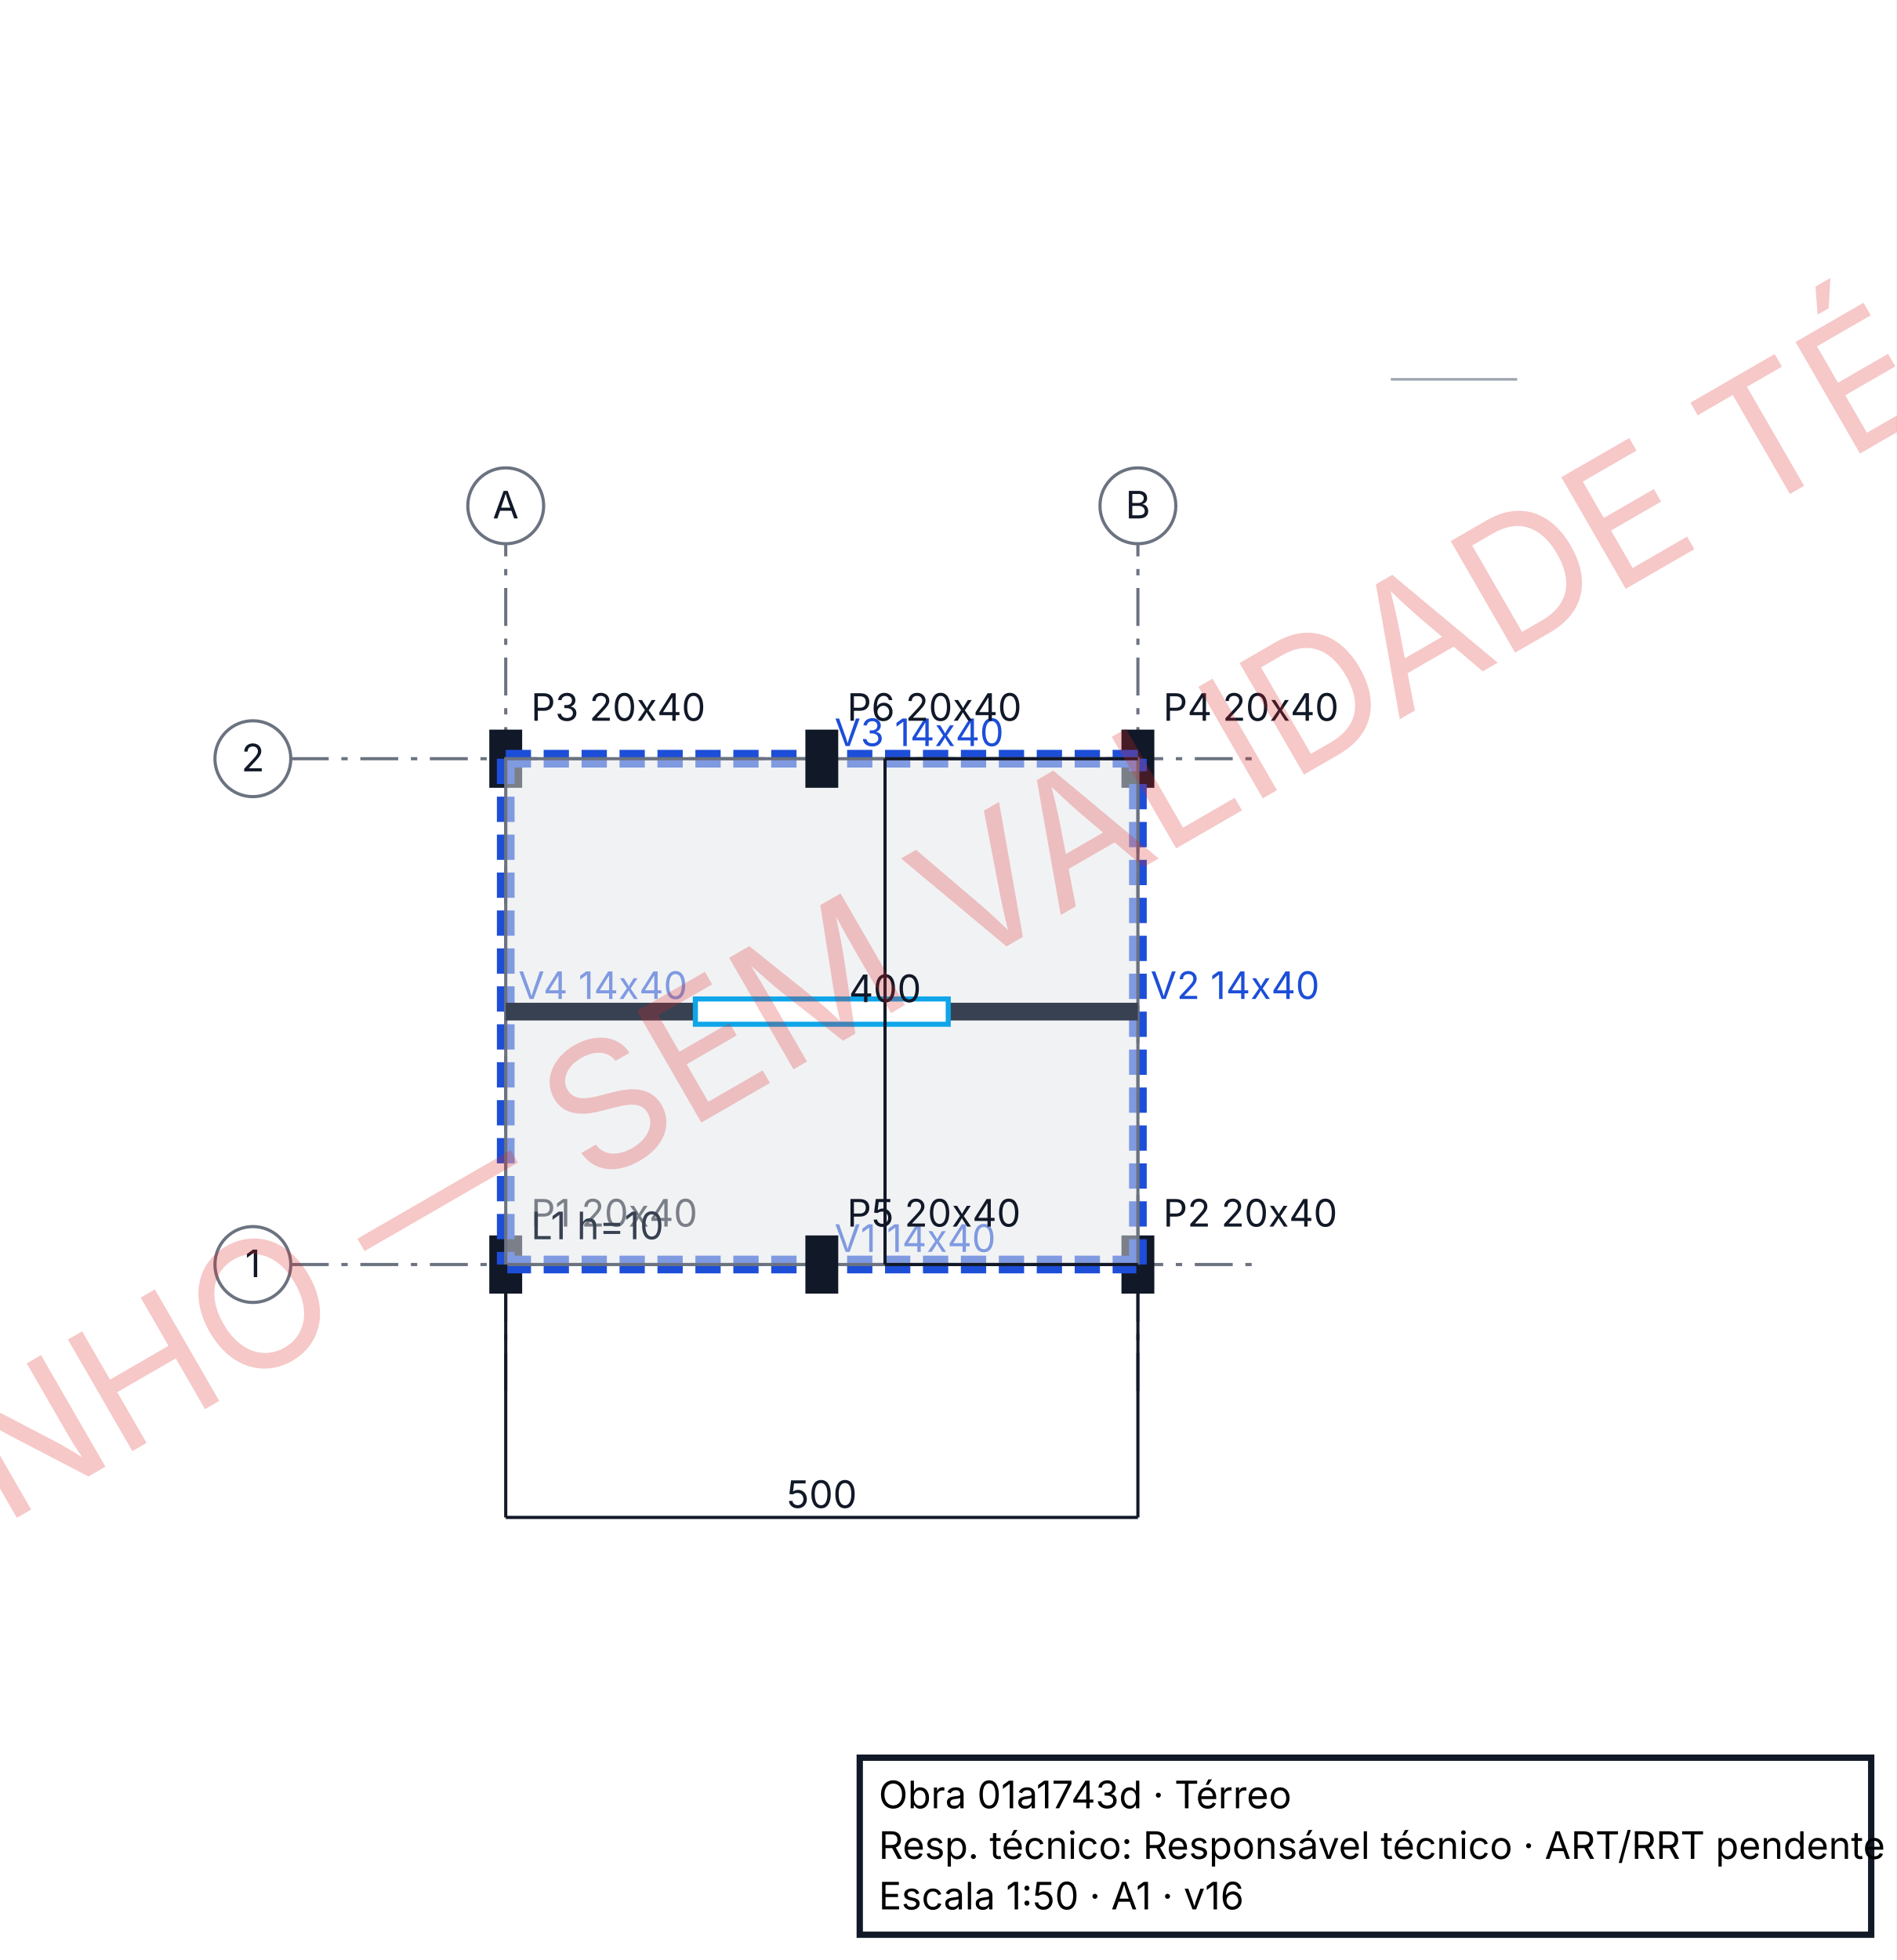
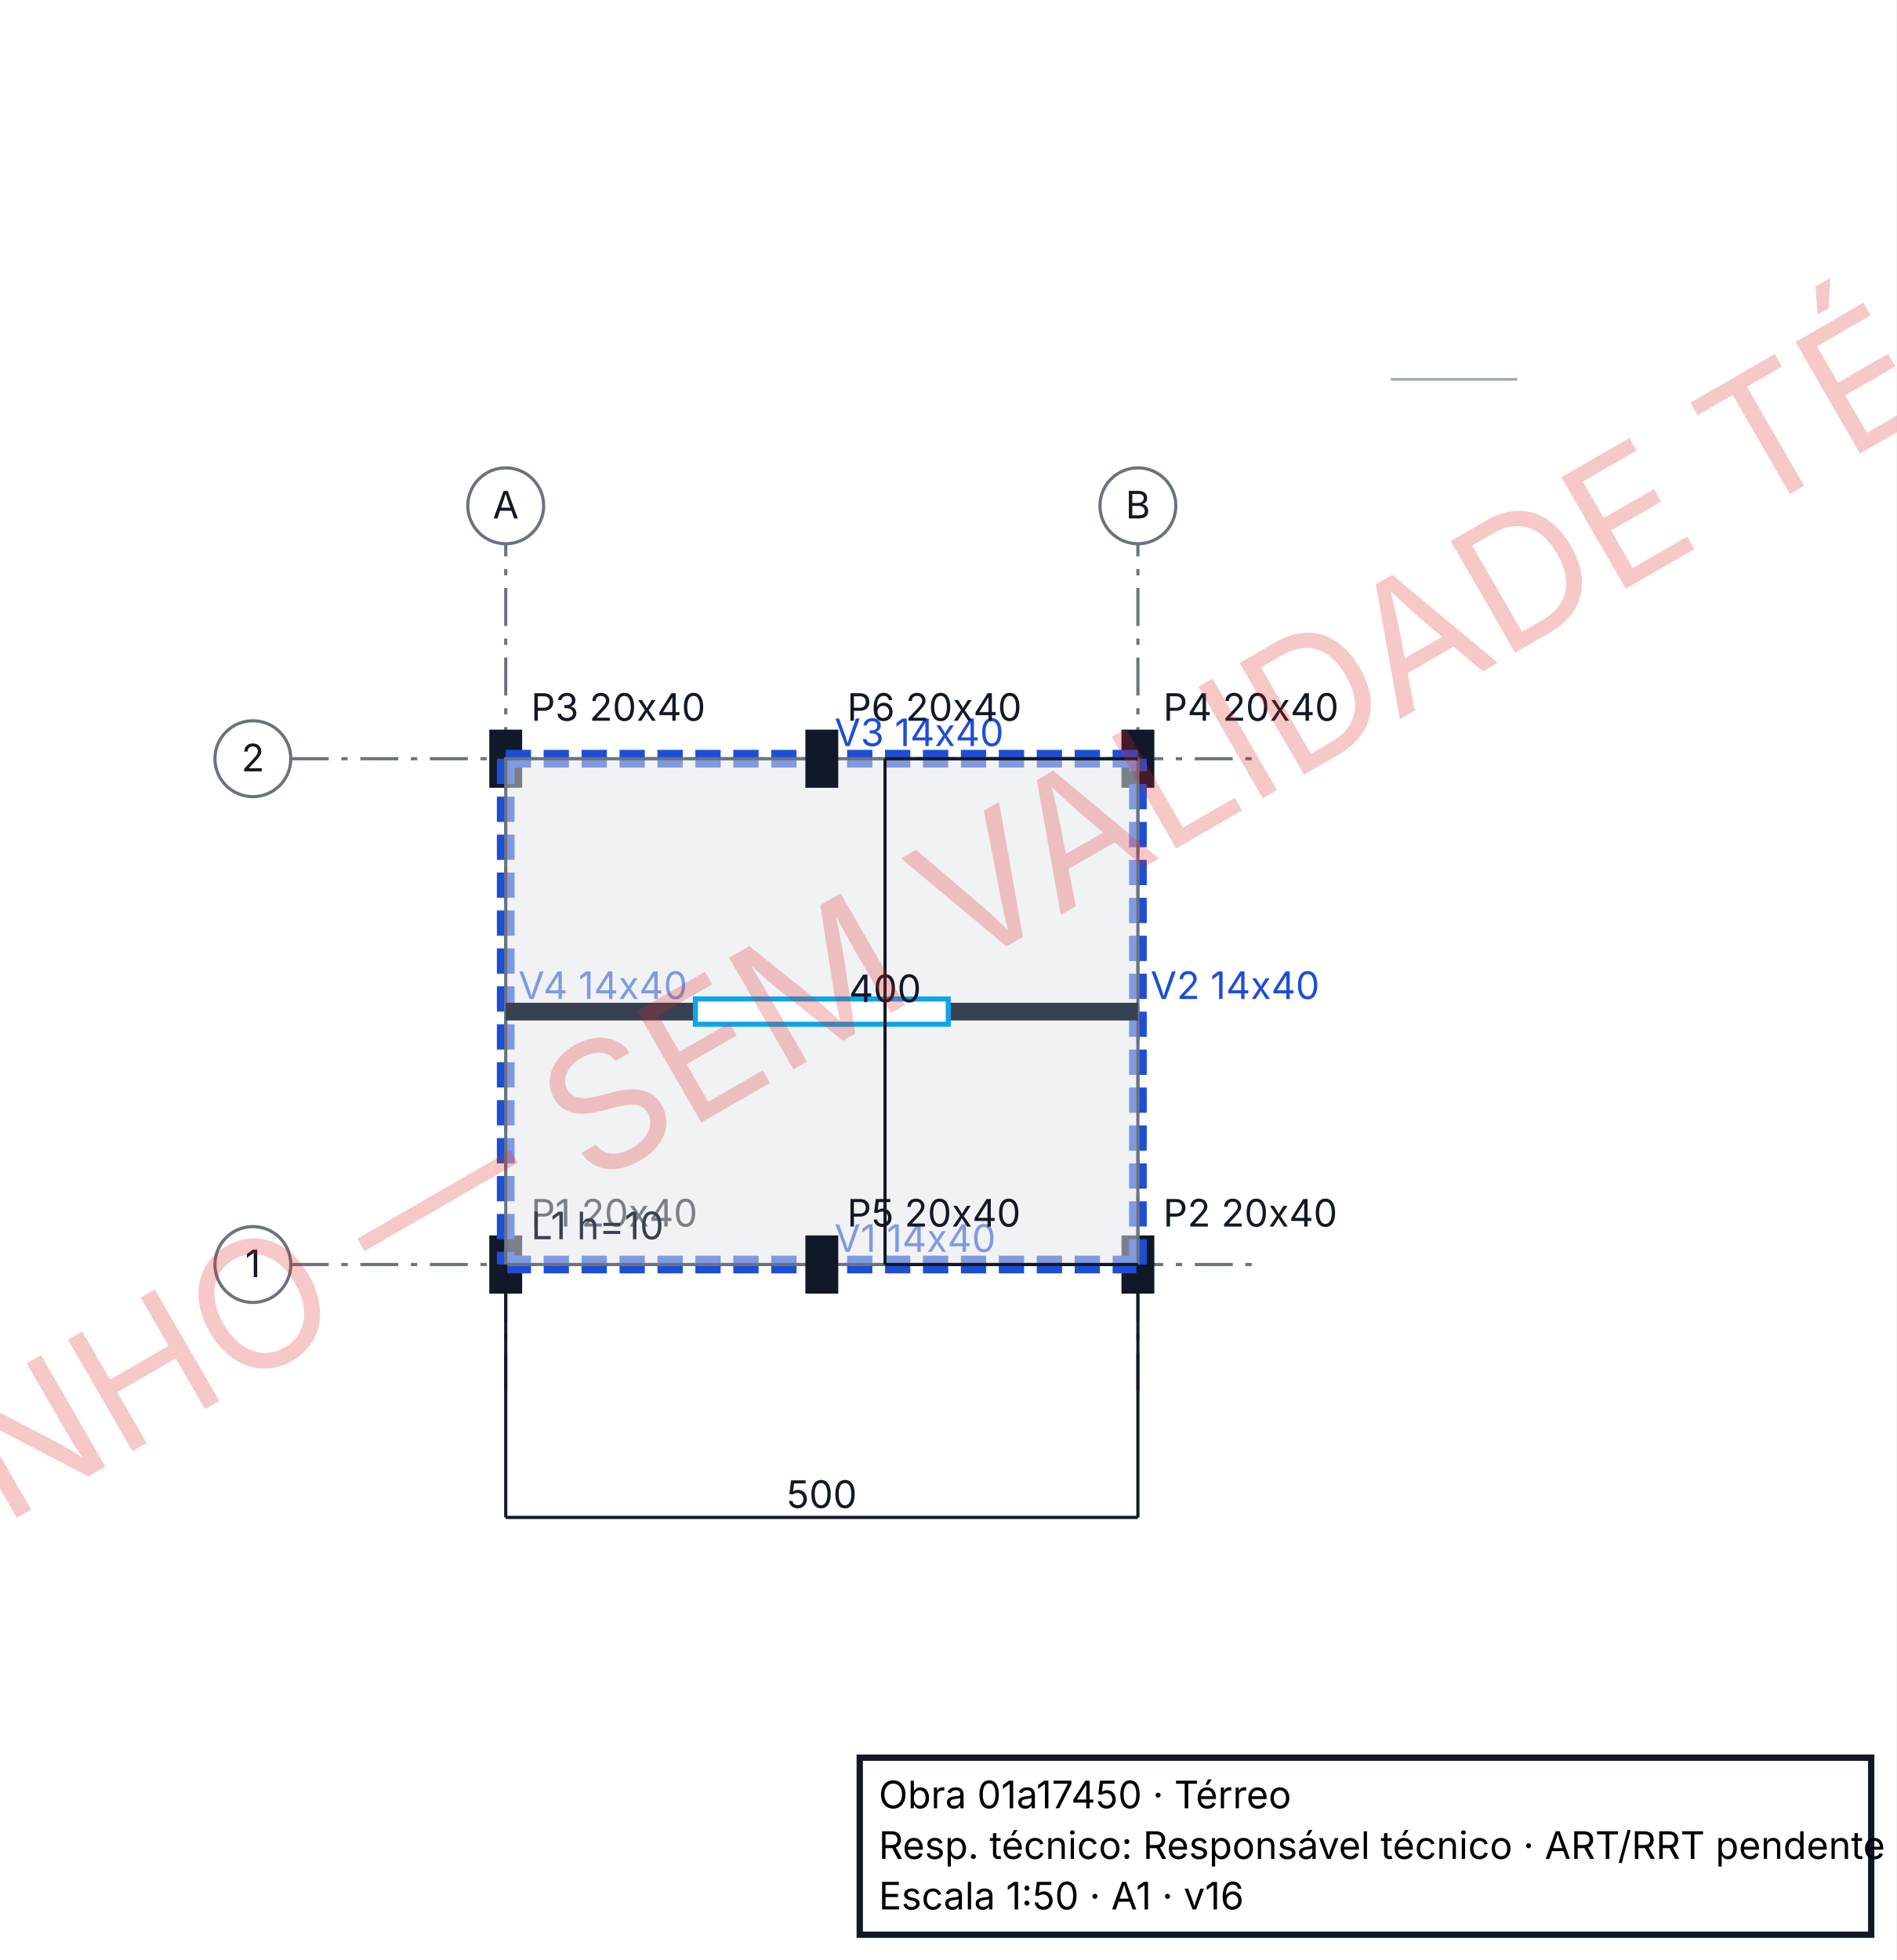
<svg xmlns="http://www.w3.org/2000/svg" width="300" height="310" viewBox="0 0 300 310" font-family="Inter, sans-serif" font-size="6">
  <rect width="100%" height="100%" fill="#FFFFFF" />
  <g id="EIXOS" stroke="#6B7280" stroke-dasharray="6 2 1 2" stroke-width="0.5">
    <line x1="80.0" y1="220.0" x2="80.0" y2="86.0" />
    <circle cx="80.0" cy="80.0" r="6" fill="#FFF" stroke-dasharray="none" />
    <text x="80.0" y="82.0" text-anchor="middle" stroke="none" fill="#111827">A</text>
    <line x1="180.0" y1="220.0" x2="180.0" y2="86.0" />
    <circle cx="180.0" cy="80.0" r="6" fill="#FFF" stroke-dasharray="none" />
    <text x="180.0" y="82.0" text-anchor="middle" stroke="none" fill="#111827">B</text>
    <line x1="46.0" y1="200.0" x2="200.0" y2="200.0" />
    <circle cx="40.0" cy="200.0" r="6" fill="#FFF" stroke-dasharray="none" />
    <text x="40.0" y="202.0" text-anchor="middle" stroke="none" fill="#111827">1</text>
    <line x1="46.0" y1="120.0" x2="200.0" y2="120.0" />
    <circle cx="40.0" cy="120.0" r="6" fill="#FFF" stroke-dasharray="none" />
    <text x="40.0" y="122.0" text-anchor="middle" stroke="none" fill="#111827">2</text>
  </g>
  <g id="CORTADO" stroke="#111827" stroke-width="1.2" fill="none">
    <rect x="78.0" y="196.0" width="4.0" height="8.0" fill="#111827" transform="rotate(-0.0 80.0 200.0)" />
    <text x="84.0" y="194.0" stroke="none" fill="#111827">P1 20x40</text>
    <rect x="178.0" y="196.0" width="4.0" height="8.0" fill="#111827" transform="rotate(-0.0 180.0 200.0)" />
    <text x="184.0" y="194.0" stroke="none" fill="#111827">P2 20x40</text>
    <rect x="78.0" y="116.0" width="4.0" height="8.0" fill="#111827" transform="rotate(-0.0 80.0 120.0)" />
    <text x="84.0" y="114.0" stroke="none" fill="#111827">P3 20x40</text>
    <rect x="178.0" y="116.0" width="4.0" height="8.0" fill="#111827" transform="rotate(-0.0 180.0 120.0)" />
    <text x="184.0" y="114.0" stroke="none" fill="#111827">P4 20x40</text>
    <line x1="80.0" y1="200.0" x2="180.0" y2="200.0" stroke-width="2.8" stroke="#1D4ED8" stroke-dasharray="4 2" />
    <text x="132.0" y="198.0" stroke="none" fill="#1D4ED8">V1 14x40</text>
    <line x1="180.0" y1="200.0" x2="180.0" y2="120.0" stroke-width="2.8" stroke="#1D4ED8" stroke-dasharray="4 2" />
    <text x="182.0" y="158.0" stroke="none" fill="#1D4ED8">V2 14x40</text>
    <line x1="180.0" y1="120.0" x2="80.0" y2="120.0" stroke-width="2.8" stroke="#1D4ED8" stroke-dasharray="4 2" />
    <text x="132.0" y="118.0" stroke="none" fill="#1D4ED8">V3 14x40</text>
    <line x1="80.0" y1="120.0" x2="80.0" y2="200.0" stroke-width="2.8" stroke="#1D4ED8" stroke-dasharray="4 2" />
    <text x="82.0" y="158.0" stroke="none" fill="#1D4ED8">V4 14x40</text>
    <path d="M80.000 200.000 L180.000 200.000 L180.000 120.000 L80.000 120.000 Z" fill="#E5E7EB" fill-opacity="0.5" stroke="#6B7280" stroke-width="0.5" />
    <text x="84.0" y="196.0" stroke="none" fill="#374151">L1 h=10</text>
    <line x1="80.0" y1="160.0" x2="180.0" y2="160.0" stroke-width="2.8" stroke="#374151" />
    <rect x="110.0" y="158.0" width="40.0" height="4.0" fill="#FFFFFF" stroke="#0EA5E9" stroke-width="0.8" />
    <rect x="128.0" y="196.0" width="4.0" height="8.0" fill="#111827" transform="rotate(-0.0 130.0 200.0)" />
    <text x="134.0" y="194.0" stroke="none" fill="#111827">P5 20x40</text>
    <line x1="220.0" y1="60.0" x2="240.0" y2="60.0" stroke="#9CA3AF" stroke-width="0.4" />
    <rect x="128.0" y="116.0" width="4.0" height="8.0" fill="#111827" transform="rotate(-0.0 130.0 120.0)" />
    <text x="134.0" y="114.0" stroke="none" fill="#111827">P6 20x40</text>
  </g>
  <g id="TEXTO" stroke="none" fill="#111827">
</g>
  <defs>
    <pattern id="hachura" width="4" height="4" patternUnits="userSpaceOnUse" patternTransform="rotate(45)">
      <line x1="0" y1="0" x2="0" y2="4" stroke="#6B7280" stroke-width="0.5" />
    </pattern>
  </defs>
  <g id="COTAS" stroke="#111827" stroke-width="0.5" fill="#111827">
    <line x1="80.0" y1="240.0" x2="180.0" y2="240.0" />
    <line x1="80.0" y1="200.0" x2="80.0" y2="240.0" />
    <line x1="180.0" y1="200.0" x2="180.0" y2="240.0" />
    <text x="130.0" y="238.5" text-anchor="middle" stroke="none">500</text>
    <line x1="140.0" y1="200.0" x2="140.0" y2="120.0" />
    <line x1="180.0" y1="200.0" x2="140.0" y2="200.0" />
    <line x1="180.0" y1="120.0" x2="140.0" y2="120.0" />
    <text x="140.0" y="158.5" text-anchor="middle" stroke="none">400</text>
  </g>
  <g id="CARIMBO" transform="translate(136.0 278.0)">
    <rect width="160" height="28" fill="#FFF" stroke="#111827" />
-     <text x="3" y="8">Obra 01a1743d · Térreo</text>
+     <text x="3" y="8">Obra 01a17450 · Térreo</text>
    <text x="3" y="16">Resp. técnico: Responsável técnico · ART/RRT pendente</text>
    <text x="3" y="24">Escala 1:50 · A1 · v16</text>
  </g>
  <text x="150.0" y="155.0" font-size="28" fill="#DC2626" fill-opacity="0.25" text-anchor="middle" transform="rotate(-30 150.0 155.0)">RASCUNHO — SEM VALIDADE TÉCNICA</text>
</svg>
